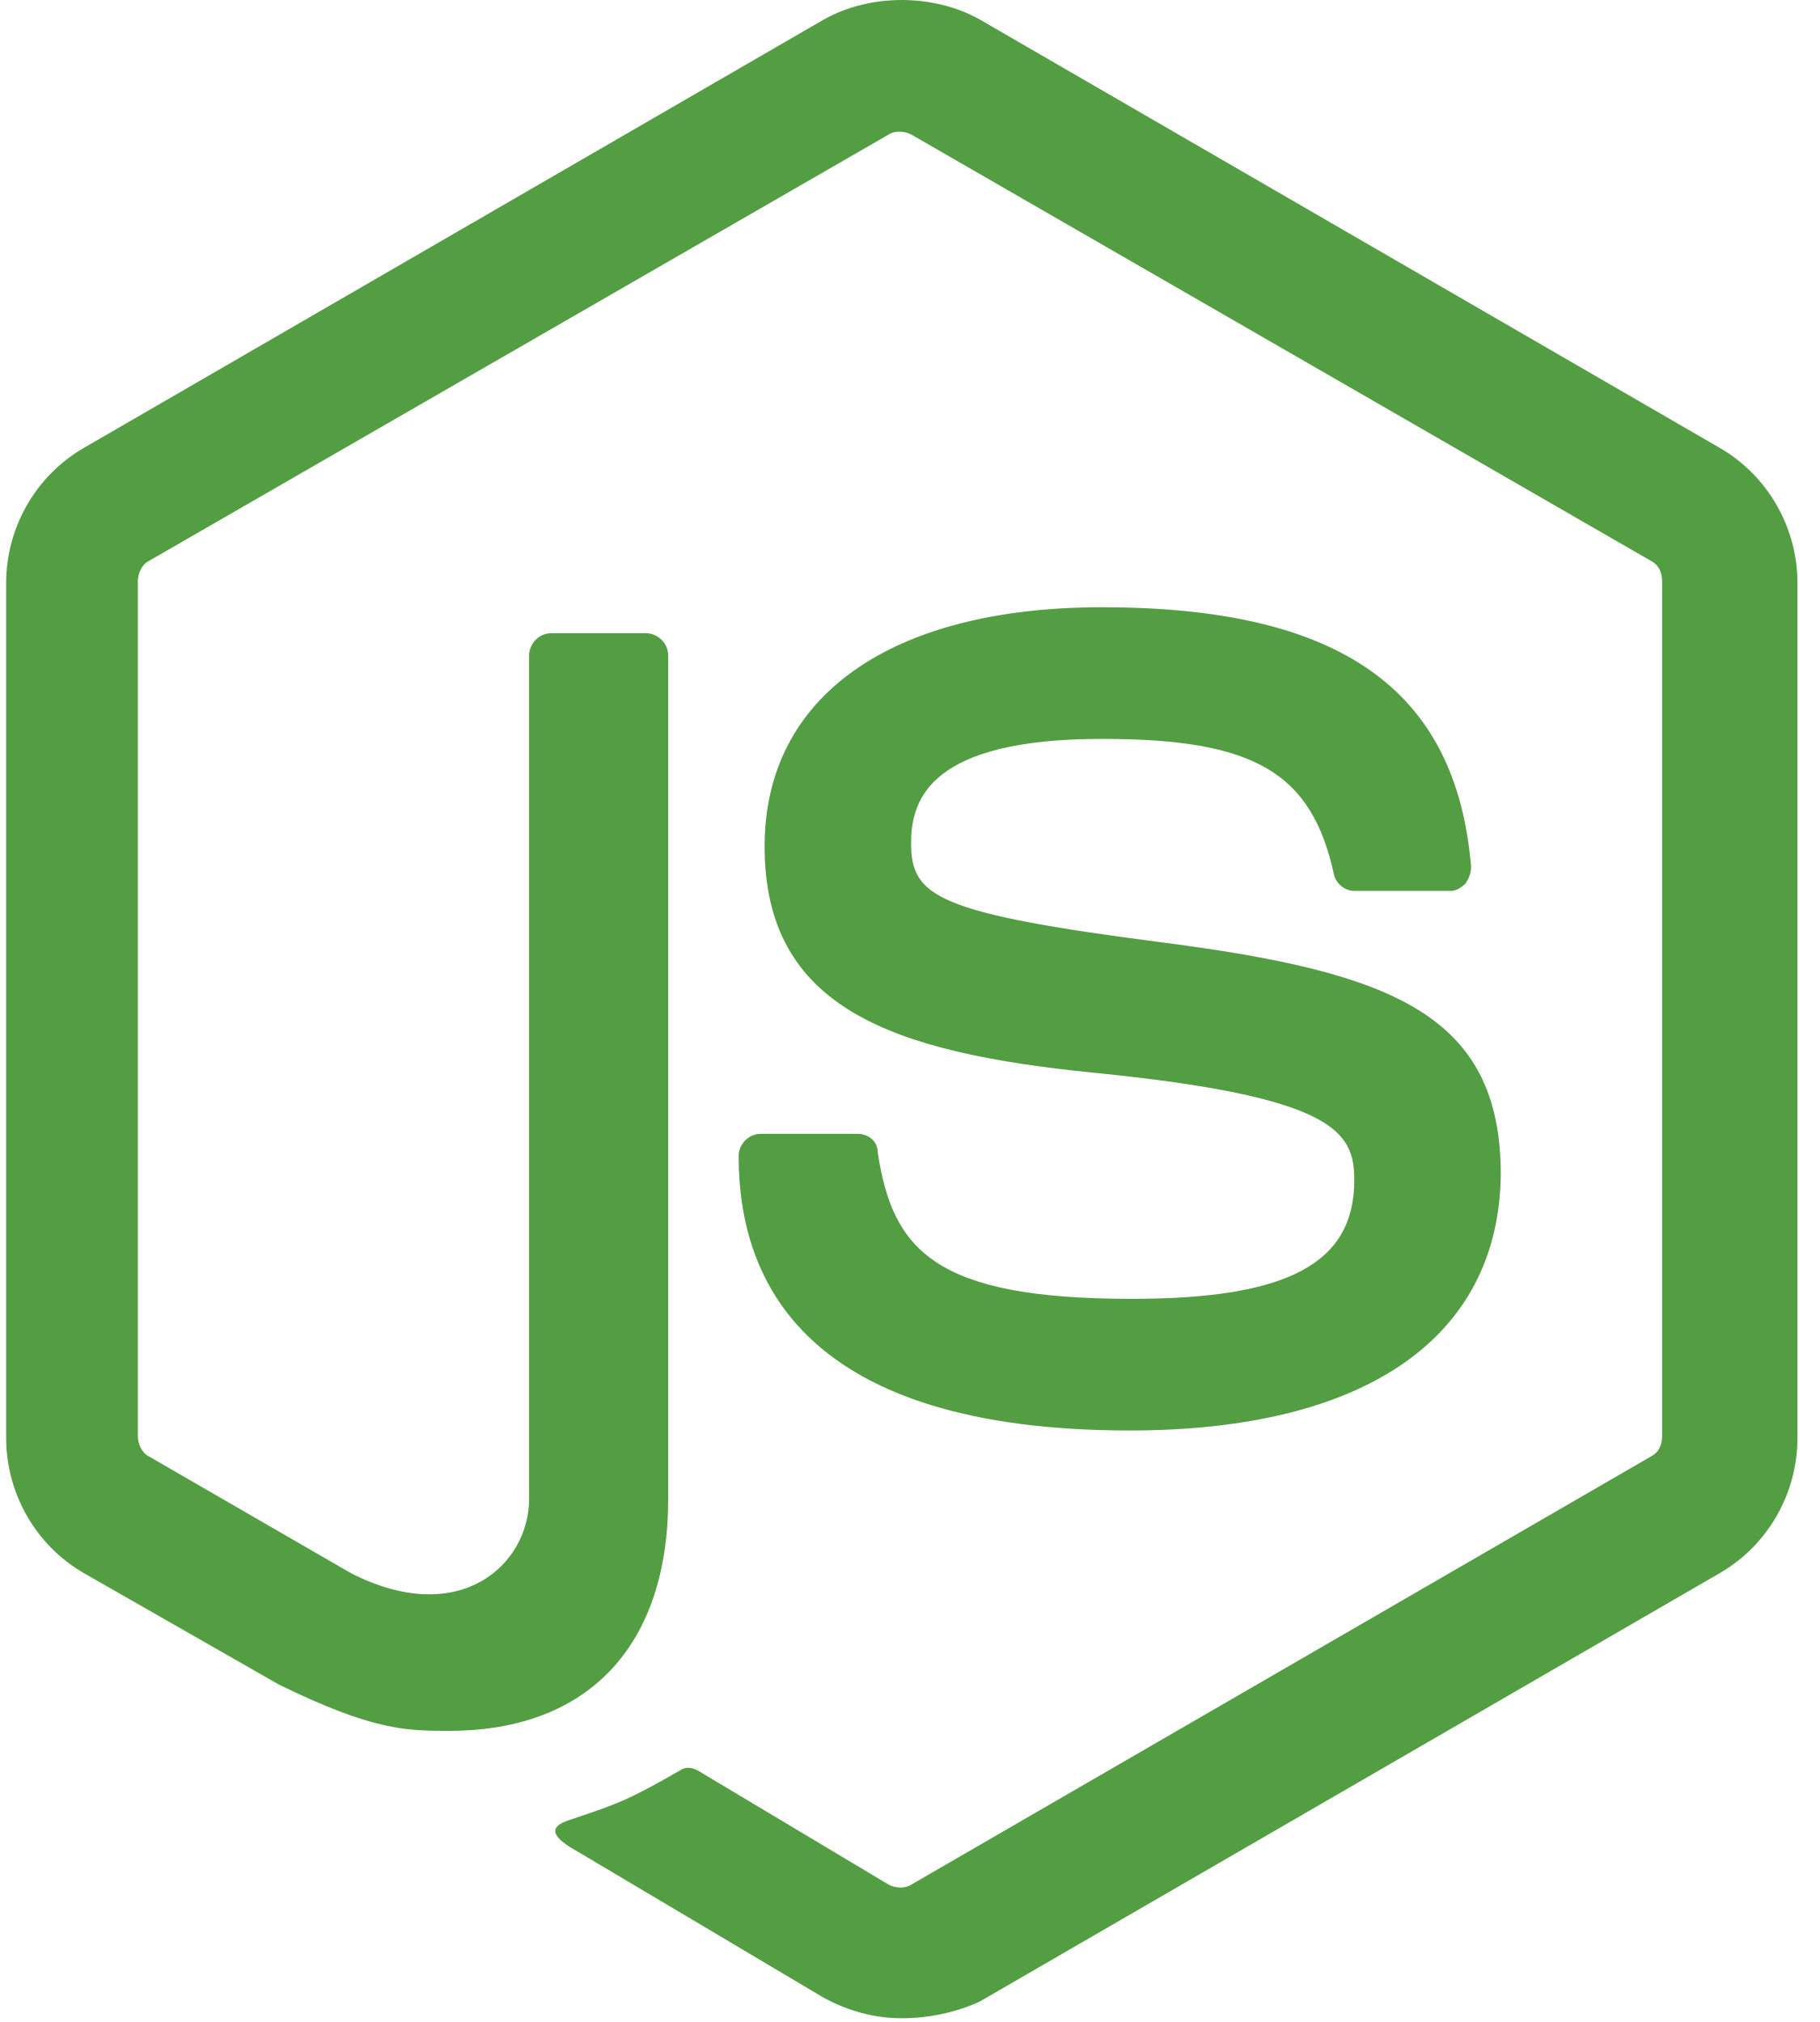
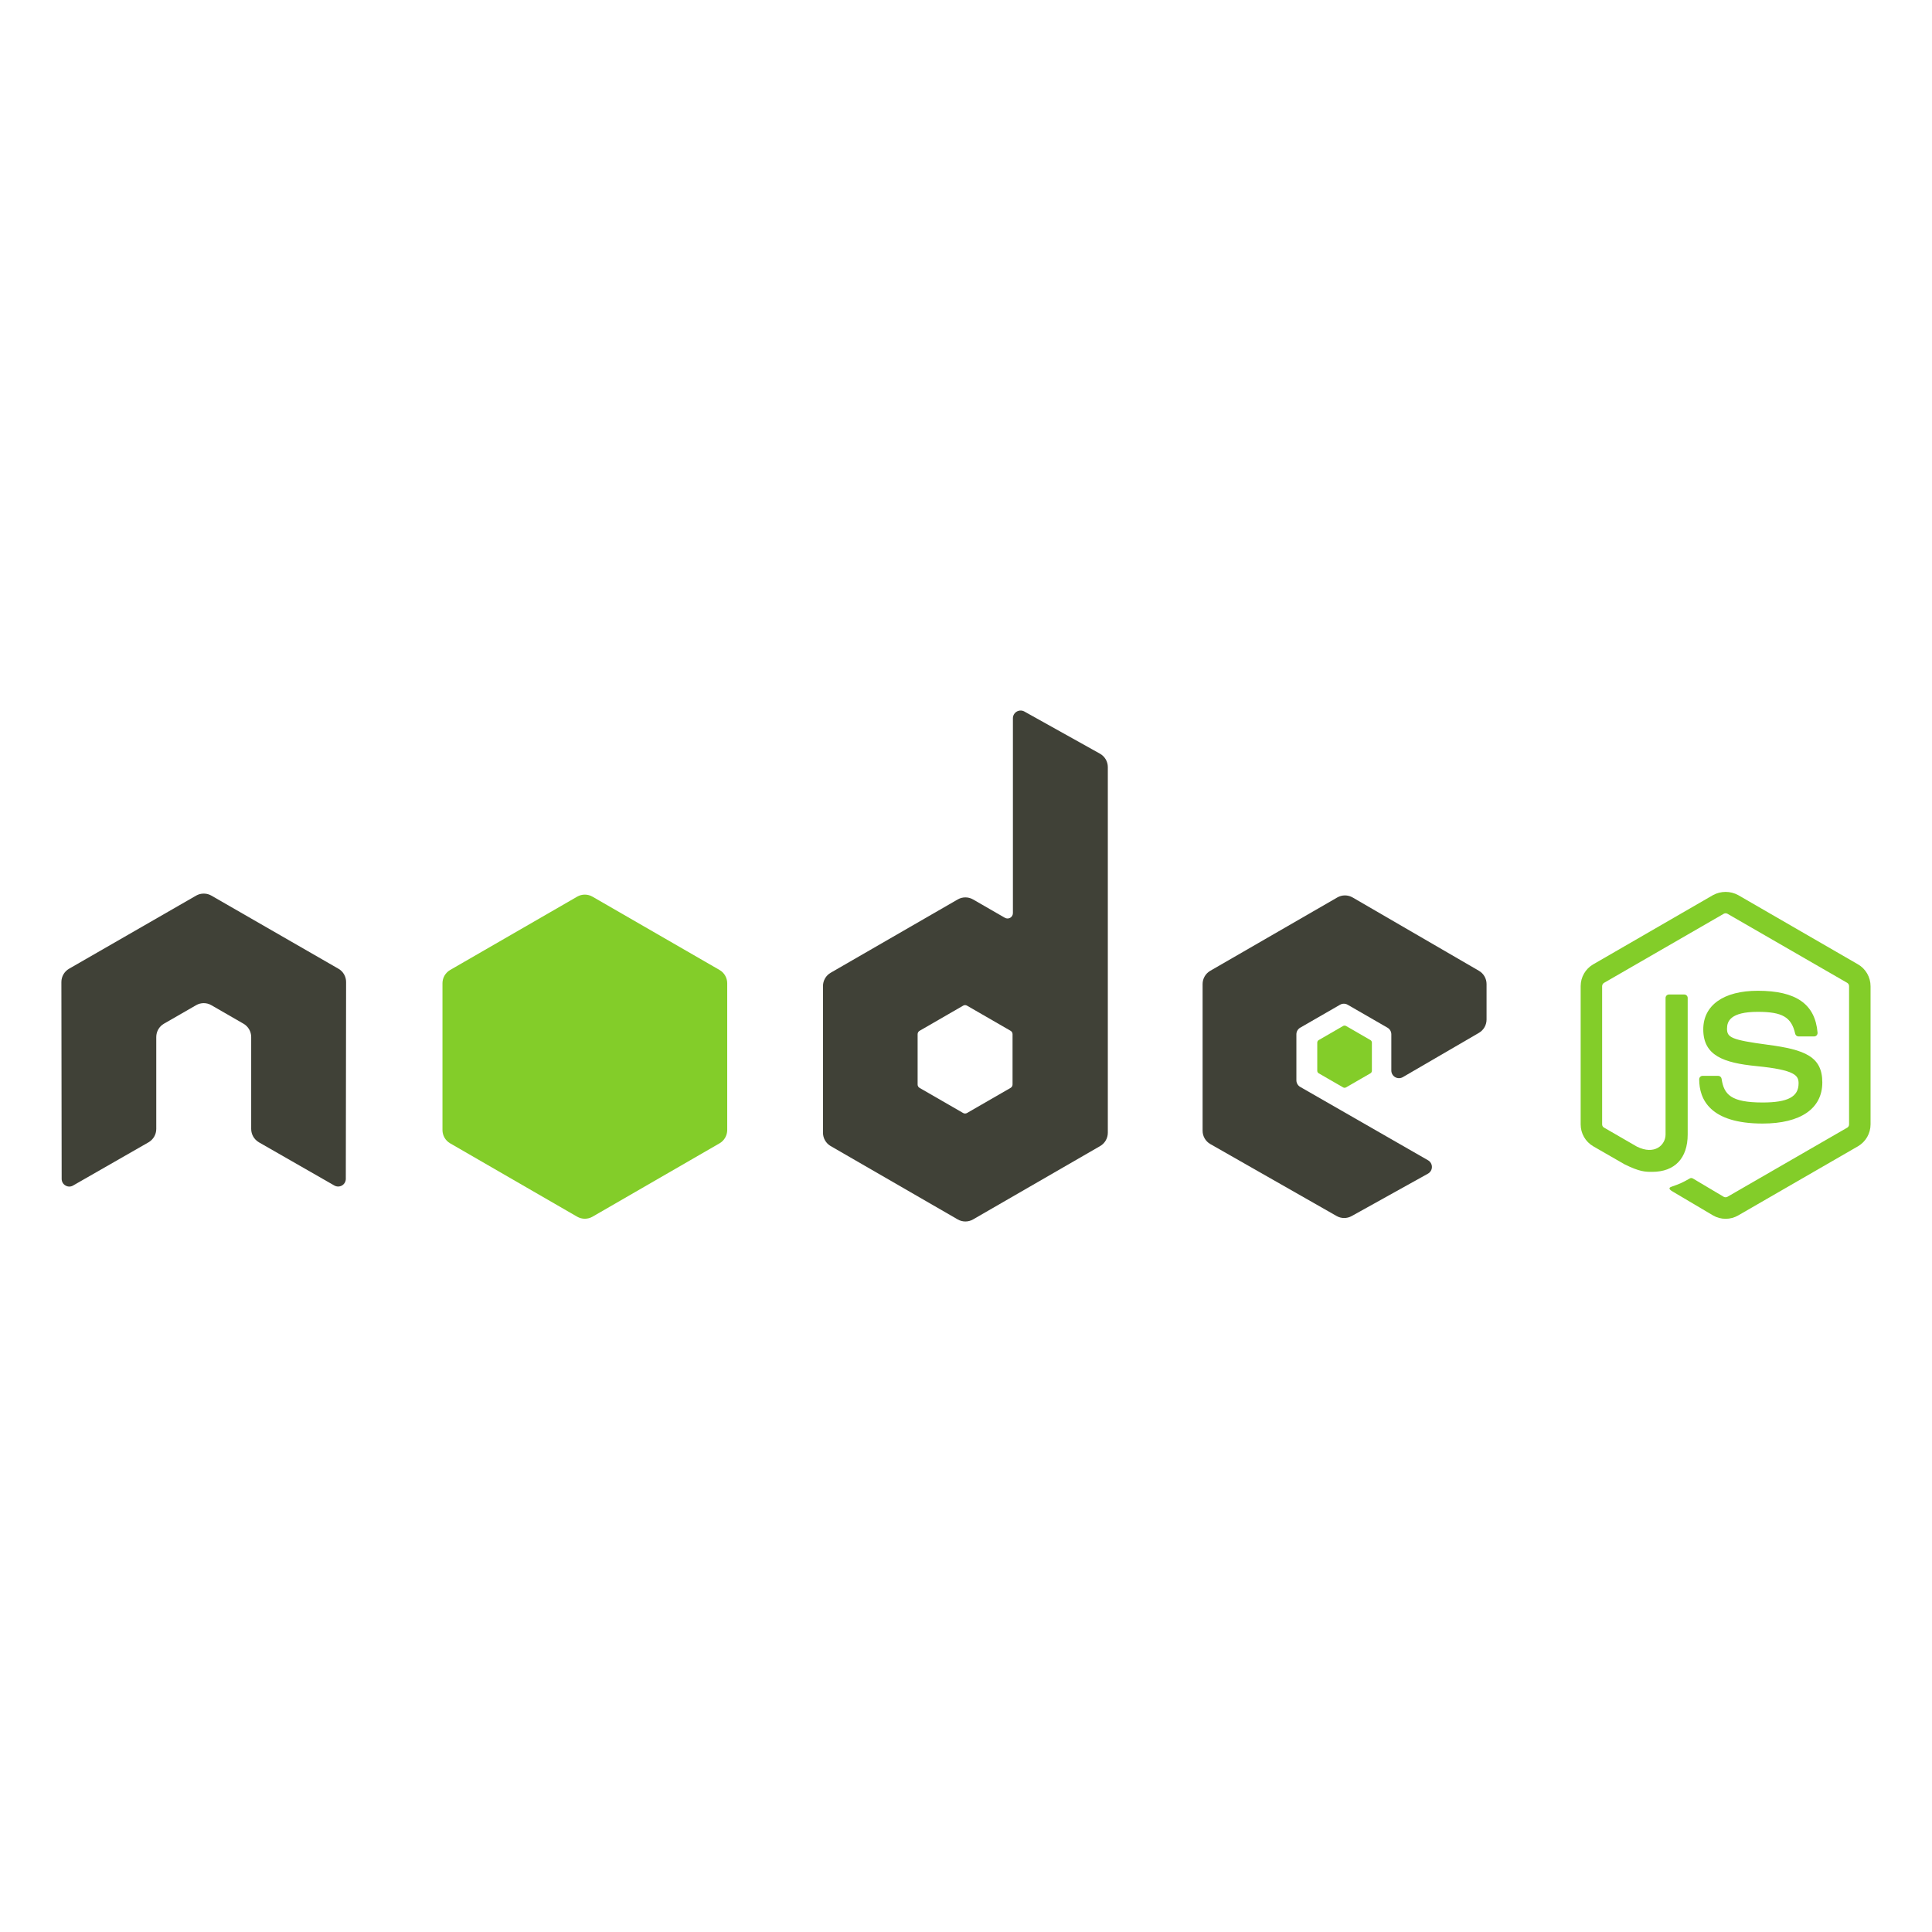
- <svg xmlns="http://www.w3.org/2000/svg" width="45" height="50" viewBox="0 0 45 50" fill="none">
-   <path d="M22.298 49.907C21.61 49.907 20.968 49.724 20.372 49.403L14.274 45.781C13.357 45.276 13.816 45.093 14.091 45.001C15.329 44.589 15.558 44.497 16.842 43.763C16.979 43.672 17.163 43.718 17.3 43.809L21.977 46.606C22.16 46.698 22.389 46.698 22.527 46.606L40.821 36.015C41.004 35.923 41.096 35.74 41.096 35.511V14.374C41.096 14.145 41.004 13.961 40.821 13.87L22.527 3.324C22.343 3.232 22.114 3.232 21.977 3.324L3.683 13.87C3.499 13.961 3.408 14.19 3.408 14.374V35.511C3.408 35.694 3.499 35.923 3.683 36.015L8.68 38.903C11.386 40.279 13.082 38.674 13.082 37.069V16.208C13.082 15.933 13.311 15.658 13.632 15.658H15.97C16.245 15.658 16.521 15.887 16.521 16.208V37.069C16.521 40.691 14.549 42.8 11.11 42.8C10.056 42.8 9.231 42.8 6.892 41.654L2.078 38.903C0.886 38.216 0.152 36.932 0.152 35.556V14.42C0.152 13.044 0.886 11.76 2.078 11.073L20.372 0.481C21.518 -0.16 23.077 -0.16 24.223 0.481L42.517 11.073C43.709 11.76 44.443 13.044 44.443 14.42V35.556C44.443 36.932 43.709 38.216 42.517 38.903L24.223 49.495C23.627 49.77 22.94 49.907 22.298 49.907ZM27.937 35.373C19.913 35.373 18.263 31.705 18.263 28.587C18.263 28.312 18.492 28.037 18.813 28.037H21.197C21.472 28.037 21.702 28.22 21.702 28.495C22.068 30.925 23.123 32.118 27.983 32.118C31.834 32.118 33.485 31.247 33.485 29.183C33.485 27.991 33.026 27.12 27.02 26.524C22.023 26.02 18.905 24.919 18.905 20.93C18.905 17.216 22.023 15.016 27.249 15.016C33.118 15.016 36.007 17.033 36.373 21.435C36.373 21.572 36.328 21.71 36.236 21.847C36.144 21.939 36.007 22.031 35.869 22.031H33.485C33.256 22.031 33.026 21.847 32.981 21.618C32.43 19.096 31.009 18.271 27.249 18.271C23.031 18.271 22.527 19.738 22.527 20.839C22.527 22.168 23.123 22.581 28.808 23.314C34.448 24.048 37.107 25.103 37.107 29.046C37.061 33.08 33.76 35.373 27.937 35.373Z" fill="#539E43" />
+ <svg xmlns="http://www.w3.org/2000/svg" viewBox="0 0 128 128">
+   <path fill="#83CD29" d="M114.325 80.749c-.29 0-.578-.076-.832-.224l-2.65-1.568c-.396-.221-.203-.3-.072-.345.528-.184.635-.227 1.198-.545.059-.033.136-.021.197.015l2.035 1.209a.261.261 0 00.246 0l7.937-4.581a.248.248 0 00.122-.215v-9.16a.256.256 0 00-.123-.219l-7.934-4.577a.254.254 0 00-.245 0l-7.933 4.578a.259.259 0 00-.125.218v9.16c0 .088.049.171.125.212l2.174 1.257c1.18.589 1.903-.105 1.903-.803v-9.045c0-.127.103-.228.23-.228h1.007c.125 0 .229.101.229.228v9.045c0 1.574-.857 2.477-2.35 2.477-.459 0-.82 0-1.828-.496l-2.081-1.198a1.676 1.676 0 01-.832-1.448v-9.16c0-.595.317-1.15.832-1.446l7.937-4.587a1.743 1.743 0 011.667 0l7.937 4.587c.514.297.833.852.833 1.446v9.16a1.68 1.68 0 01-.833 1.448l-7.937 4.582a1.651 1.651 0 01-.834.223m2.453-6.311c-3.475 0-4.202-1.595-4.202-2.932a.23.23 0 01.23-.229h1.026a.23.23 0 01.228.194c.154 1.045.617 1.572 2.718 1.572 1.671 0 2.383-.378 2.383-1.266 0-.512-.202-.891-2.8-1.146-2.172-.215-3.515-.694-3.515-2.433 0-1.601 1.35-2.557 3.612-2.557 2.543 0 3.801.883 3.96 2.777a.235.235 0 01-.06.176.236.236 0 01-.168.073h-1.031a.228.228 0 01-.223-.179c-.248-1.1-.848-1.451-2.479-1.451-1.825 0-2.037.637-2.037 1.112 0 .577.25.745 2.715 1.071 2.439.323 3.598.779 3.598 2.494.001 1.733-1.441 2.724-3.955 2.724" />
+   <path fill="#404137" d="M97.982 68.43c.313-.183.506-.517.506-.88v-2.354c0-.362-.192-.696-.506-.879l-8.364-4.856a1.017 1.017 0 00-1.019-.002l-8.416 4.859a1.018 1.018 0 00-.508.88v9.716c0 .365.196.703.514.884l8.363 4.765c.308.177.686.178.997.006l5.058-2.812a.508.508 0 00.006-.885l-8.468-4.86a.507.507 0 01-.256-.44v-3.046c0-.182.097-.349.254-.439l2.637-1.52a.505.505 0 01.507 0l2.637 1.52a.507.507 0 01.255.439v2.396a.507.507 0 00.764.44l5.039-2.932" />
+   <path fill="#83CD29" d="M88.984 67.974a.2.2 0 01.195 0l1.615.933c.06.035.097.1.097.169v1.865c0 .07-.037.134-.097.169l-1.615.932a.194.194 0 01-.195 0l-1.614-.932a.194.194 0 01-.098-.169v-1.865c0-.069.037-.134.098-.169l1.614-.933" />
+   <path fill="#404137" d="M67.083 71.854c0 .09-.048.174-.127.22l-2.89 1.666a.251.251 0 01-.254 0l-2.89-1.666a.255.255 0 01-.127-.22v-3.338c0-.09.049-.175.127-.221l2.89-1.668a.248.248 0 01.255 0l2.891 1.668a.258.258 0 01.126.221v3.338zm.781-24.716a.511.511 0 00-.756.444v12.915a.359.359 0 01-.177.308.359.359 0 01-.356 0l-2.108-1.215a1.017 1.017 0 00-1.015 0l-8.418 4.858a1.018 1.018 0 00-.509.881v9.719c0 .363.194.698.508.881l8.418 4.861c.314.182.702.182 1.017 0l8.42-4.861a1.02 1.02 0 00.508-.881V50.821c0-.368-.2-.708-.521-.888l-5.011-2.795" />
+   <path fill="#83CD29" d="M38.238 59.407a1.014 1.014 0 011.016 0l8.418 4.857c.314.182.508.518.508.881v9.722c0 .363-.194.699-.508.881l-8.417 4.861a1.02 1.02 0 01-1.017 0l-8.415-4.861a1.02 1.02 0 01-.508-.881v-9.723c0-.362.194-.698.508-.88l8.415-4.857" />
+   <path fill="#404137" d="M22.93 65.064c0-.366-.192-.702-.508-.883l-8.415-4.843a.99.99 0 00-.464-.133h-.087a.993.993 0 00-.464.133l-8.416 4.843a1.02 1.02 0 00-.509.883l.018 13.04c0 .182.095.351.254.439a.487.487 0 00.505 0l5-2.864c.316-.188.509-.519.509-.882v-6.092c0-.364.192-.699.507-.881l2.13-1.226a.994.994 0 01.508-.137c.174 0 .352.044.507.137l2.128 1.226c.315.182.509.517.509.881v6.092c0 .363.195.696.509.882l5 2.864a.508.508 0 00.76-.439l.019-13.04" />
</svg>
